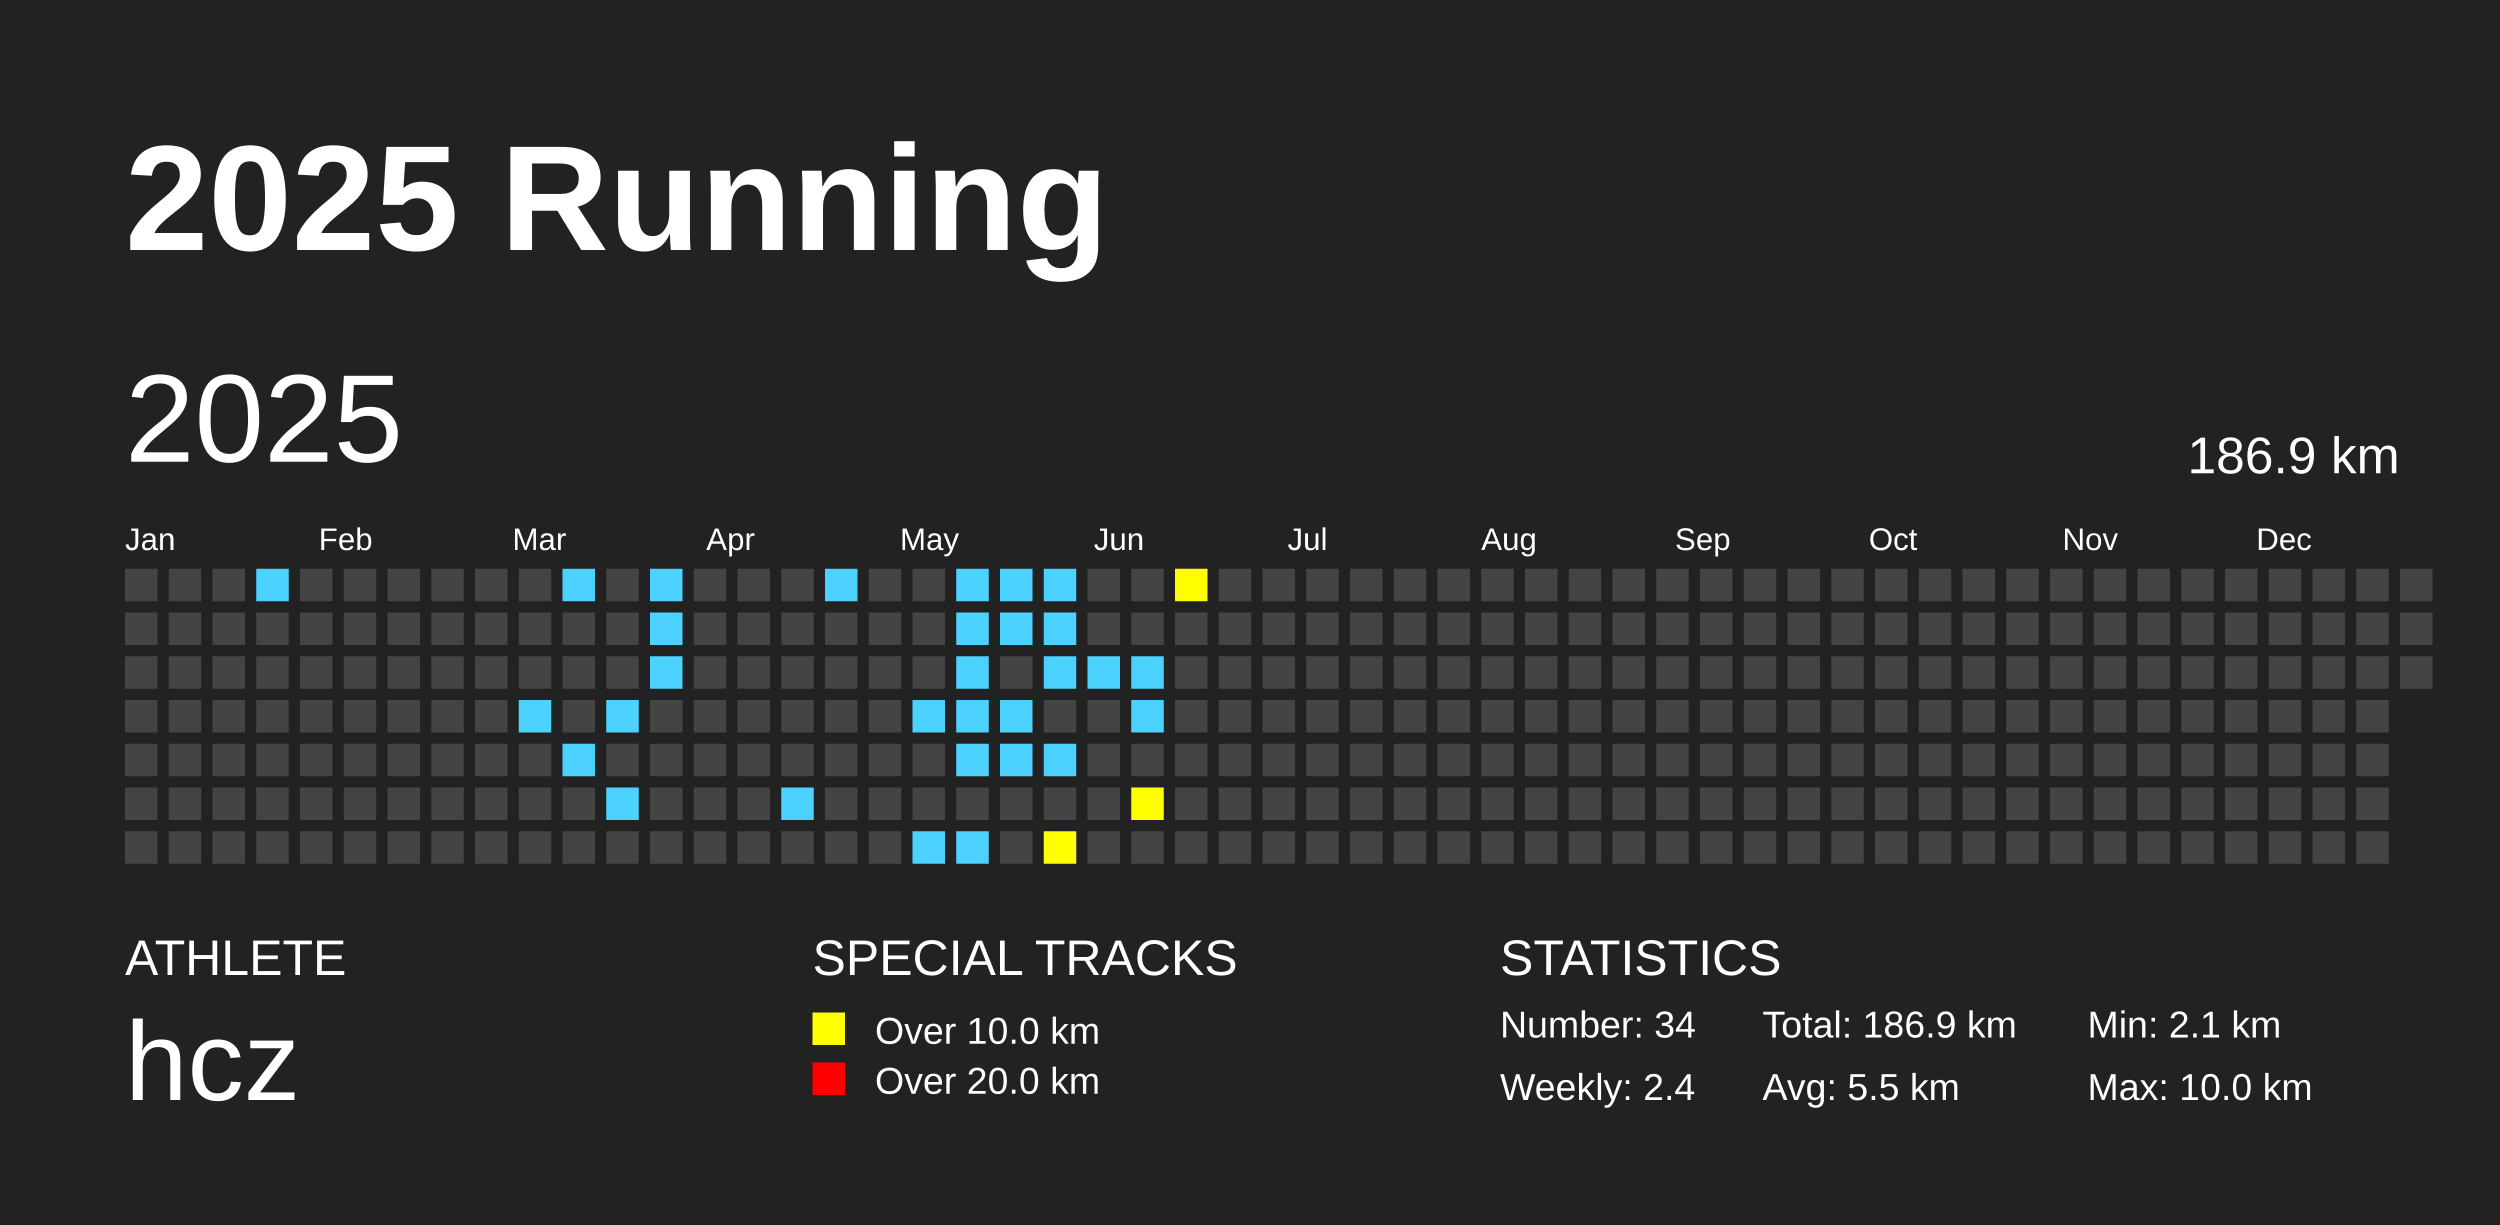
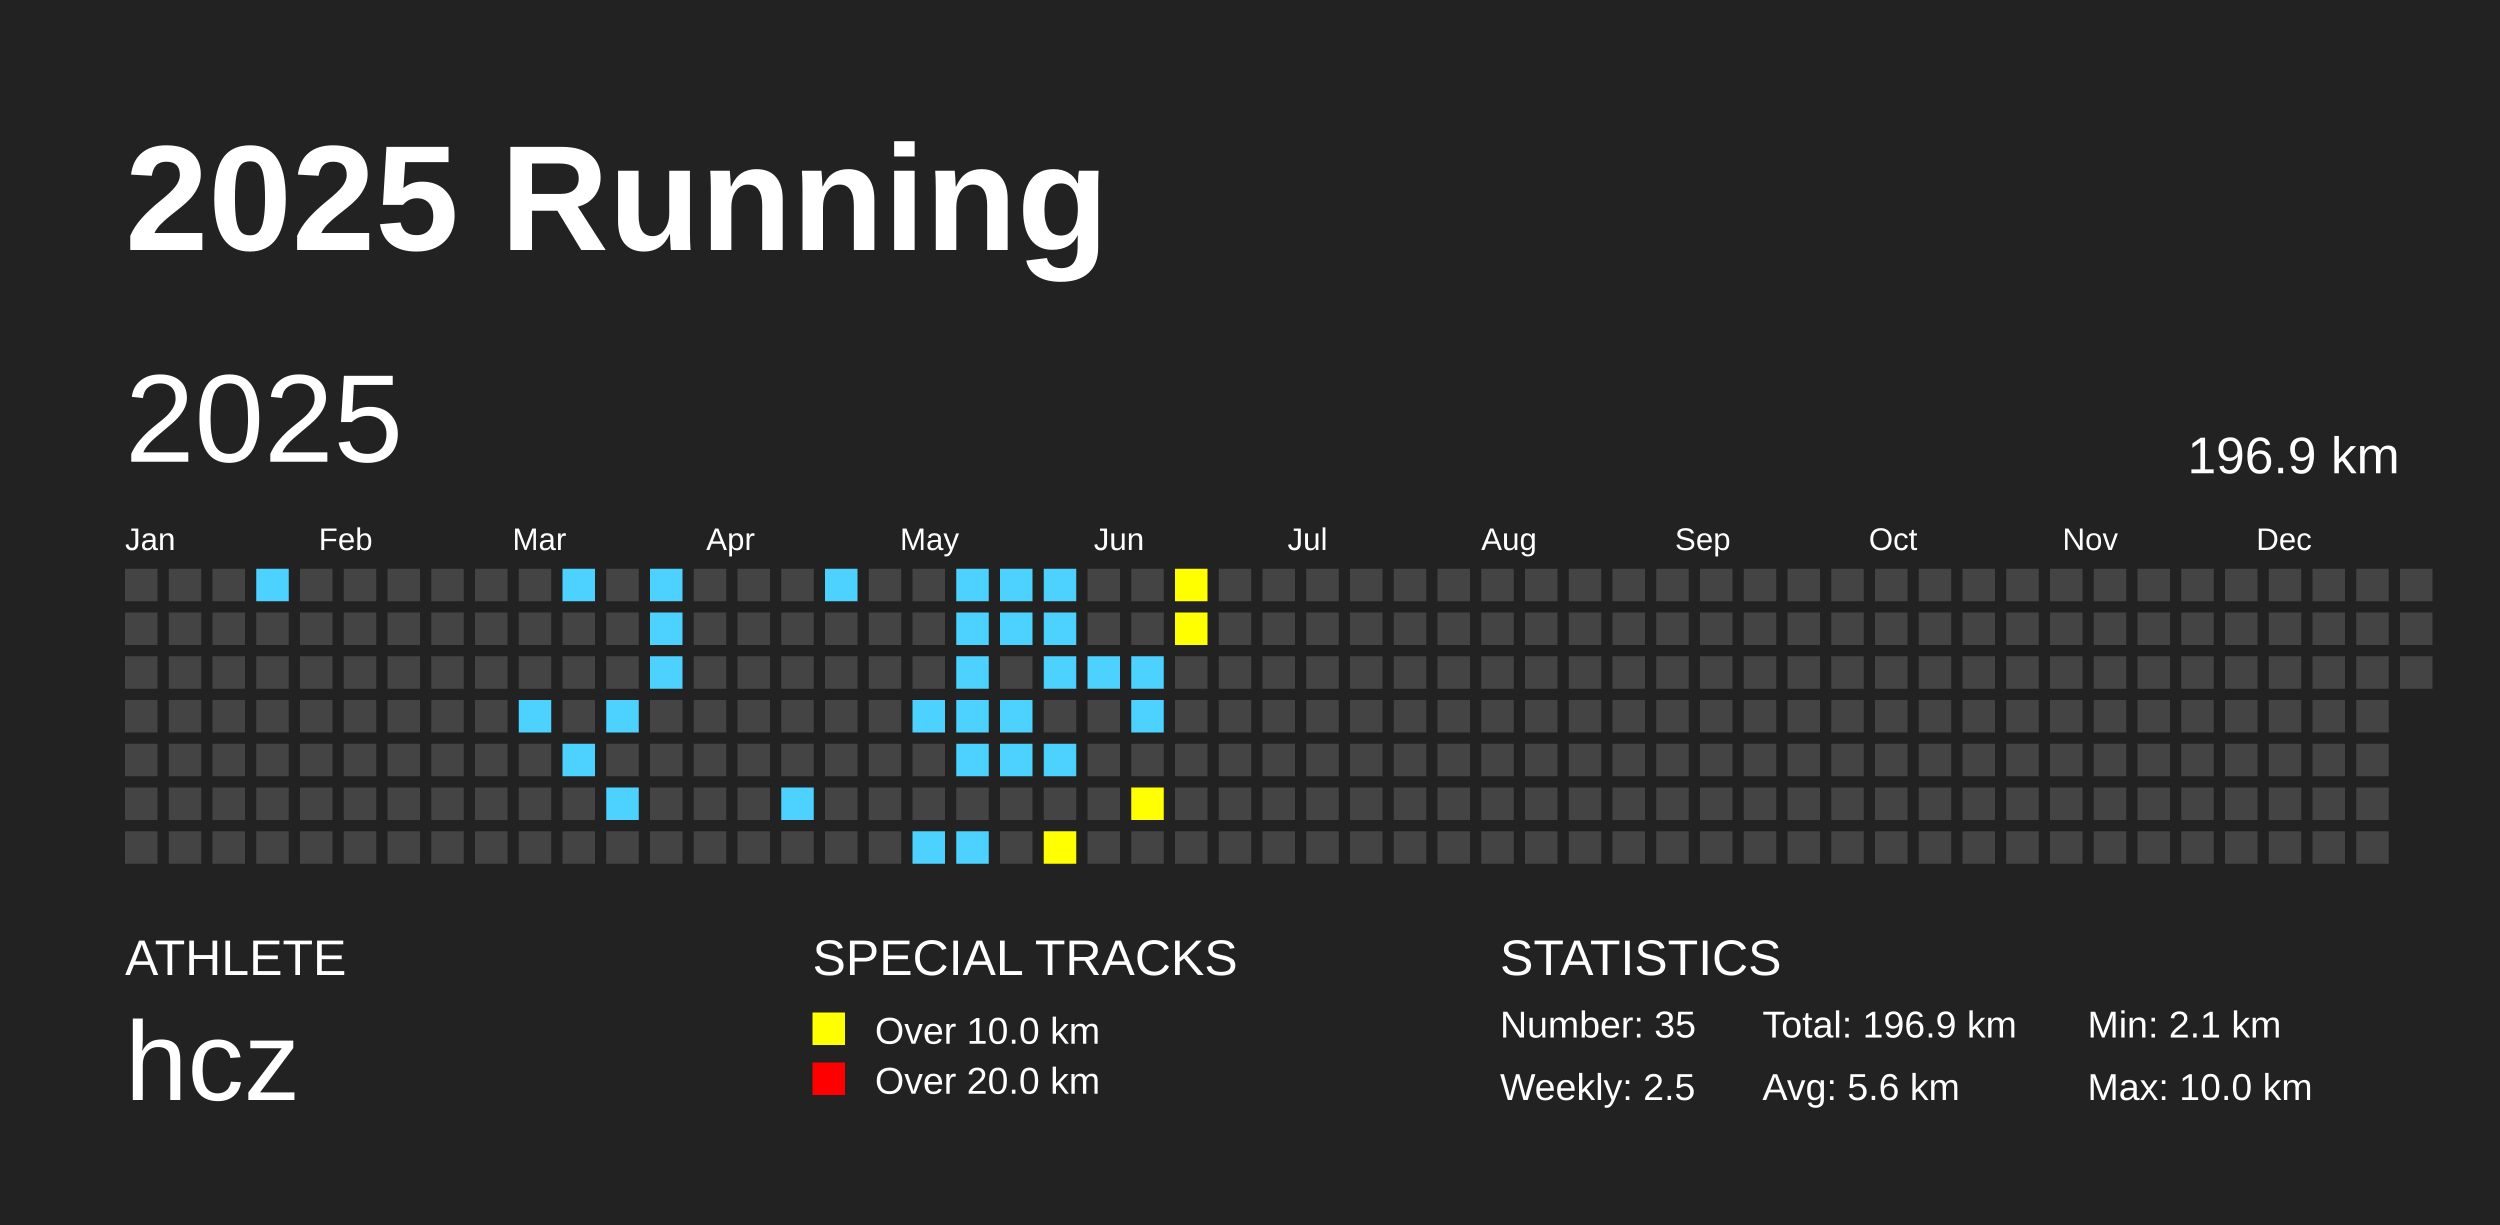
<svg xmlns="http://www.w3.org/2000/svg" baseProfile="full" height="98mm" version="1.1" viewBox="0,0,200,98" width="200mm">
  <defs />
  <rect fill="#222222" height="98" width="200" x="0" y="0" />
  <text fill="#FFFFFF" style="font-size:12px; font-family:Arial; font-weight:bold;" x="10" y="20">2025 Running</text>
  <text fill="#FFFFFF" style="font-size:4px; font-family:Arial" x="10" y="78">ATHLETE</text>
  <text fill="#FFFFFF" style="font-size:9px; font-family:Arial" x="10" y="88">hcz</text>
  <text fill="#FFFFFF" style="font-size:4px; font-family:Arial" x="65" y="78">SPECIAL TRACKS</text>
  <rect fill="yellow" height="2.6" width="2.6" x="65" y="81" />
  <text fill="#FFFFFF" style="font-size:3px; font-family:Arial" x="70" y="83.5">Over 10.0 km</text>
  <rect fill="red" height="2.6" width="2.6" x="65" y="85" />
  <text fill="#FFFFFF" style="font-size:3px; font-family:Arial" x="70" y="87.5">Over 20.0 km</text>
  <text fill="#FFFFFF" style="font-size:4px; font-family:Arial" x="120" y="78">STATISTICS</text>
-   <text fill="#FFFFFF" style="font-size:3px; font-family:Arial" x="120" y="83">Number: 34</text>
-   <text fill="#FFFFFF" style="font-size:3px; font-family:Arial" x="120" y="88">Weekly: 2.4</text>
-   <text fill="#FFFFFF" style="font-size:3px; font-family:Arial" x="141" y="83">Total: 186.9 km</text>
-   <text fill="#FFFFFF" style="font-size:3px; font-family:Arial" x="141" y="88">Avg: 5.5 km</text>
+   <text fill="#FFFFFF" style="font-size:3px; font-family:Arial" x="120" y="83">Number: 35</text>
+   <text fill="#FFFFFF" style="font-size:3px; font-family:Arial" x="120" y="88">Weekly: 2.5</text>
+   <text fill="#FFFFFF" style="font-size:3px; font-family:Arial" x="141" y="83">Total: 196.9 km</text>
+   <text fill="#FFFFFF" style="font-size:3px; font-family:Arial" x="141" y="88">Avg: 5.6 km</text>
  <text fill="#FFFFFF" style="font-size:3px; font-family:Arial" x="167" y="83">Min: 2.1 km</text>
  <text fill="#FFFFFF" style="font-size:3px; font-family:Arial" x="167" y="88">Max: 10.0 km</text>
  <text dominant-baseline="hanging" fill="#FFFFFF" style="font-size:10.0px; font-family:Arial;" x="10" y="30">2025</text>
-   <text dominant-baseline="hanging" fill="#FFFFFF" style="font-size:4.125px; font-family:Arial;" x="175" y="35">186.9 km</text>
+   <text dominant-baseline="hanging" fill="#FFFFFF" style="font-size:4.125px; font-family:Arial;" x="175" y="35">196.9 km</text>
  <text fill="#FFFFFF" style="font-size:2.5px; font-family:Arial" x="10.0" y="44">Jan</text>
  <text fill="#FFFFFF" style="font-size:2.5px; font-family:Arial" x="25.5" y="44">Feb</text>
  <text fill="#FFFFFF" style="font-size:2.5px; font-family:Arial" x="41.0" y="44">Mar</text>
  <text fill="#FFFFFF" style="font-size:2.5px; font-family:Arial" x="56.5" y="44">Apr</text>
  <text fill="#FFFFFF" style="font-size:2.5px; font-family:Arial" x="72.0" y="44">May</text>
  <text fill="#FFFFFF" style="font-size:2.5px; font-family:Arial" x="87.5" y="44">Jun</text>
  <text fill="#FFFFFF" style="font-size:2.5px; font-family:Arial" x="103.0" y="44">Jul</text>
  <text fill="#FFFFFF" style="font-size:2.5px; font-family:Arial" x="118.5" y="44">Aug</text>
  <text fill="#FFFFFF" style="font-size:2.5px; font-family:Arial" x="134.0" y="44">Sep</text>
  <text fill="#FFFFFF" style="font-size:2.5px; font-family:Arial" x="149.5" y="44">Oct</text>
  <text fill="#FFFFFF" style="font-size:2.5px; font-family:Arial" x="165.0" y="44">Nov</text>
  <text fill="#FFFFFF" style="font-size:2.5px; font-family:Arial" x="180.5" y="44">Dec</text>
  <rect fill="#444444" height="2.6" width="2.6" x="10.0" y="45.5" />
  <rect fill="#444444" height="2.6" width="2.6" x="10.0" y="49.0" />
  <rect fill="#444444" height="2.6" width="2.6" x="10.0" y="52.5" />
  <rect fill="#444444" height="2.6" width="2.6" x="10.0" y="56.0" />
  <rect fill="#444444" height="2.6" width="2.6" x="10.0" y="59.5" />
  <rect fill="#444444" height="2.6" width="2.6" x="10.0" y="63.0" />
  <rect fill="#444444" height="2.6" width="2.6" x="10.0" y="66.5" />
  <rect fill="#444444" height="2.6" width="2.6" x="13.5" y="45.5" />
  <rect fill="#444444" height="2.6" width="2.6" x="13.5" y="49.0" />
  <rect fill="#444444" height="2.6" width="2.6" x="13.5" y="52.5" />
  <rect fill="#444444" height="2.6" width="2.6" x="13.5" y="56.0" />
  <rect fill="#444444" height="2.6" width="2.6" x="13.5" y="59.5" />
  <rect fill="#444444" height="2.6" width="2.6" x="13.5" y="63.0" />
  <rect fill="#444444" height="2.6" width="2.6" x="13.5" y="66.5" />
  <rect fill="#444444" height="2.6" width="2.6" x="17.0" y="45.5" />
  <rect fill="#444444" height="2.6" width="2.6" x="17.0" y="49.0" />
  <rect fill="#444444" height="2.6" width="2.6" x="17.0" y="52.5" />
  <rect fill="#444444" height="2.6" width="2.6" x="17.0" y="56.0" />
  <rect fill="#444444" height="2.6" width="2.6" x="17.0" y="59.5" />
  <rect fill="#444444" height="2.6" width="2.6" x="17.0" y="63.0" />
  <rect fill="#444444" height="2.6" width="2.6" x="17.0" y="66.5" />
  <rect fill="#4DD2FF" height="2.6" width="2.6" x="20.5" y="45.5" />
  <rect fill="#444444" height="2.6" width="2.6" x="20.5" y="49.0" />
  <rect fill="#444444" height="2.6" width="2.6" x="20.5" y="52.5" />
  <rect fill="#444444" height="2.6" width="2.6" x="20.5" y="56.0" />
  <rect fill="#444444" height="2.6" width="2.6" x="20.5" y="59.5" />
  <rect fill="#444444" height="2.6" width="2.6" x="20.5" y="63.0" />
  <rect fill="#444444" height="2.6" width="2.6" x="20.5" y="66.5" />
  <rect fill="#444444" height="2.6" width="2.6" x="24.0" y="45.5" />
  <rect fill="#444444" height="2.6" width="2.6" x="24.0" y="49.0" />
  <rect fill="#444444" height="2.6" width="2.6" x="24.0" y="52.5" />
  <rect fill="#444444" height="2.6" width="2.6" x="24.0" y="56.0" />
  <rect fill="#444444" height="2.6" width="2.6" x="24.0" y="59.5" />
  <rect fill="#444444" height="2.6" width="2.6" x="24.0" y="63.0" />
  <rect fill="#444444" height="2.6" width="2.6" x="24.0" y="66.5" />
  <rect fill="#444444" height="2.6" width="2.6" x="27.5" y="45.5" />
  <rect fill="#444444" height="2.6" width="2.6" x="27.5" y="49.0" />
  <rect fill="#444444" height="2.6" width="2.6" x="27.5" y="52.5" />
  <rect fill="#444444" height="2.6" width="2.6" x="27.5" y="56.0" />
  <rect fill="#444444" height="2.6" width="2.6" x="27.5" y="59.5" />
  <rect fill="#444444" height="2.6" width="2.6" x="27.5" y="63.0" />
  <rect fill="#444444" height="2.6" width="2.6" x="27.5" y="66.5" />
  <rect fill="#444444" height="2.6" width="2.6" x="31.0" y="45.5" />
  <rect fill="#444444" height="2.6" width="2.6" x="31.0" y="49.0" />
  <rect fill="#444444" height="2.6" width="2.6" x="31.0" y="52.5" />
  <rect fill="#444444" height="2.6" width="2.6" x="31.0" y="56.0" />
  <rect fill="#444444" height="2.6" width="2.6" x="31.0" y="59.5" />
  <rect fill="#444444" height="2.6" width="2.6" x="31.0" y="63.0" />
  <rect fill="#444444" height="2.6" width="2.6" x="31.0" y="66.5" />
  <rect fill="#444444" height="2.6" width="2.6" x="34.5" y="45.5" />
  <rect fill="#444444" height="2.6" width="2.6" x="34.5" y="49.0" />
  <rect fill="#444444" height="2.6" width="2.6" x="34.5" y="52.5" />
  <rect fill="#444444" height="2.6" width="2.6" x="34.5" y="56.0" />
  <rect fill="#444444" height="2.6" width="2.6" x="34.5" y="59.5" />
  <rect fill="#444444" height="2.6" width="2.6" x="34.5" y="63.0" />
  <rect fill="#444444" height="2.6" width="2.6" x="34.5" y="66.5" />
  <rect fill="#444444" height="2.6" width="2.6" x="38.0" y="45.5" />
  <rect fill="#444444" height="2.6" width="2.6" x="38.0" y="49.0" />
  <rect fill="#444444" height="2.6" width="2.6" x="38.0" y="52.5" />
  <rect fill="#444444" height="2.6" width="2.6" x="38.0" y="56.0" />
  <rect fill="#444444" height="2.6" width="2.6" x="38.0" y="59.5" />
  <rect fill="#444444" height="2.6" width="2.6" x="38.0" y="63.0" />
  <rect fill="#444444" height="2.6" width="2.6" x="38.0" y="66.5" />
  <rect fill="#444444" height="2.6" width="2.6" x="41.5" y="45.5" />
  <rect fill="#444444" height="2.6" width="2.6" x="41.5" y="49.0" />
  <rect fill="#444444" height="2.6" width="2.6" x="41.5" y="52.5" />
  <rect fill="#4DD2FF" height="2.6" width="2.6" x="41.5" y="56.0" />
  <rect fill="#444444" height="2.6" width="2.6" x="41.5" y="59.5" />
  <rect fill="#444444" height="2.6" width="2.6" x="41.5" y="63.0" />
  <rect fill="#444444" height="2.6" width="2.6" x="41.5" y="66.5" />
  <rect fill="#4DD2FF" height="2.6" width="2.6" x="45.0" y="45.5" />
  <rect fill="#444444" height="2.6" width="2.6" x="45.0" y="49.0" />
  <rect fill="#444444" height="2.6" width="2.6" x="45.0" y="52.5" />
  <rect fill="#444444" height="2.6" width="2.6" x="45.0" y="56.0" />
  <rect fill="#4DD2FF" height="2.6" width="2.6" x="45.0" y="59.5" />
  <rect fill="#444444" height="2.6" width="2.6" x="45.0" y="63.0" />
  <rect fill="#444444" height="2.6" width="2.6" x="45.0" y="66.5" />
  <rect fill="#444444" height="2.6" width="2.6" x="48.5" y="45.5" />
  <rect fill="#444444" height="2.6" width="2.6" x="48.5" y="49.0" />
  <rect fill="#444444" height="2.6" width="2.6" x="48.5" y="52.5" />
  <rect fill="#4DD2FF" height="2.6" width="2.6" x="48.5" y="56.0" />
  <rect fill="#444444" height="2.6" width="2.6" x="48.5" y="59.5" />
  <rect fill="#4DD2FF" height="2.6" width="2.6" x="48.5" y="63.0" />
  <rect fill="#444444" height="2.6" width="2.6" x="48.5" y="66.5" />
  <rect fill="#4DD2FF" height="2.6" width="2.6" x="52.0" y="45.5" />
  <rect fill="#4DD2FF" height="2.6" width="2.6" x="52.0" y="49.0" />
  <rect fill="#4DD2FF" height="2.6" width="2.6" x="52.0" y="52.5" />
  <rect fill="#444444" height="2.6" width="2.6" x="52.0" y="56.0" />
  <rect fill="#444444" height="2.6" width="2.6" x="52.0" y="59.5" />
  <rect fill="#444444" height="2.6" width="2.6" x="52.0" y="63.0" />
  <rect fill="#444444" height="2.6" width="2.6" x="52.0" y="66.5" />
  <rect fill="#444444" height="2.6" width="2.6" x="55.5" y="45.5" />
  <rect fill="#444444" height="2.6" width="2.6" x="55.5" y="49.0" />
  <rect fill="#444444" height="2.6" width="2.6" x="55.5" y="52.5" />
  <rect fill="#444444" height="2.6" width="2.6" x="55.5" y="56.0" />
  <rect fill="#444444" height="2.6" width="2.6" x="55.5" y="59.5" />
  <rect fill="#444444" height="2.6" width="2.6" x="55.5" y="63.0" />
  <rect fill="#444444" height="2.6" width="2.6" x="55.5" y="66.5" />
  <rect fill="#444444" height="2.6" width="2.6" x="59.0" y="45.5" />
  <rect fill="#444444" height="2.6" width="2.6" x="59.0" y="49.0" />
  <rect fill="#444444" height="2.6" width="2.6" x="59.0" y="52.5" />
  <rect fill="#444444" height="2.6" width="2.6" x="59.0" y="56.0" />
  <rect fill="#444444" height="2.6" width="2.6" x="59.0" y="59.5" />
  <rect fill="#444444" height="2.6" width="2.6" x="59.0" y="63.0" />
  <rect fill="#444444" height="2.6" width="2.6" x="59.0" y="66.5" />
  <rect fill="#444444" height="2.6" width="2.6" x="62.5" y="45.5" />
  <rect fill="#444444" height="2.6" width="2.6" x="62.5" y="49.0" />
  <rect fill="#444444" height="2.6" width="2.6" x="62.5" y="52.5" />
  <rect fill="#444444" height="2.6" width="2.6" x="62.5" y="56.0" />
  <rect fill="#444444" height="2.6" width="2.6" x="62.5" y="59.5" />
  <rect fill="#4DD2FF" height="2.6" width="2.6" x="62.5" y="63.0" />
  <rect fill="#444444" height="2.6" width="2.6" x="62.5" y="66.5" />
  <rect fill="#4DD2FF" height="2.6" width="2.6" x="66.0" y="45.5" />
  <rect fill="#444444" height="2.6" width="2.6" x="66.0" y="49.0" />
  <rect fill="#444444" height="2.6" width="2.6" x="66.0" y="52.5" />
  <rect fill="#444444" height="2.6" width="2.6" x="66.0" y="56.0" />
  <rect fill="#444444" height="2.6" width="2.6" x="66.0" y="59.5" />
  <rect fill="#444444" height="2.6" width="2.6" x="66.0" y="63.0" />
  <rect fill="#444444" height="2.6" width="2.6" x="66.0" y="66.5" />
  <rect fill="#444444" height="2.6" width="2.6" x="69.5" y="45.5" />
  <rect fill="#444444" height="2.6" width="2.6" x="69.5" y="49.0" />
  <rect fill="#444444" height="2.6" width="2.6" x="69.5" y="52.5" />
  <rect fill="#444444" height="2.6" width="2.6" x="69.5" y="56.0" />
  <rect fill="#444444" height="2.6" width="2.6" x="69.5" y="59.5" />
  <rect fill="#444444" height="2.6" width="2.6" x="69.5" y="63.0" />
  <rect fill="#444444" height="2.6" width="2.6" x="69.5" y="66.5" />
  <rect fill="#444444" height="2.6" width="2.6" x="73.0" y="45.5" />
  <rect fill="#444444" height="2.6" width="2.6" x="73.0" y="49.0" />
  <rect fill="#444444" height="2.6" width="2.6" x="73.0" y="52.5" />
  <rect fill="#4DD2FF" height="2.6" width="2.6" x="73.0" y="56.0" />
  <rect fill="#444444" height="2.6" width="2.6" x="73.0" y="59.5" />
  <rect fill="#444444" height="2.6" width="2.6" x="73.0" y="63.0" />
  <rect fill="#4DD2FF" height="2.6" width="2.6" x="73.0" y="66.5" />
  <rect fill="#4DD2FF" height="2.6" width="2.6" x="76.5" y="45.5" />
  <rect fill="#4DD2FF" height="2.6" width="2.6" x="76.5" y="49.0" />
  <rect fill="#4DD2FF" height="2.6" width="2.6" x="76.5" y="52.5" />
  <rect fill="#4DD2FF" height="2.6" width="2.6" x="76.5" y="56.0" />
  <rect fill="#4DD2FF" height="2.6" width="2.6" x="76.5" y="59.5" />
  <rect fill="#444444" height="2.6" width="2.6" x="76.5" y="63.0" />
  <rect fill="#4DD2FF" height="2.6" width="2.6" x="76.5" y="66.5" />
  <rect fill="#4DD2FF" height="2.6" width="2.6" x="80.0" y="45.5" />
  <rect fill="#4DD2FF" height="2.6" width="2.6" x="80.0" y="49.0" />
  <rect fill="#444444" height="2.6" width="2.6" x="80.0" y="52.5" />
  <rect fill="#4DD2FF" height="2.6" width="2.6" x="80.0" y="56.0" />
  <rect fill="#4DD2FF" height="2.6" width="2.6" x="80.0" y="59.5" />
  <rect fill="#444444" height="2.6" width="2.6" x="80.0" y="63.0" />
  <rect fill="#444444" height="2.6" width="2.6" x="80.0" y="66.5" />
  <rect fill="#4DD2FF" height="2.6" width="2.6" x="83.5" y="45.5" />
  <rect fill="#4DD2FF" height="2.6" width="2.6" x="83.5" y="49.0" />
  <rect fill="#4DD2FF" height="2.6" width="2.6" x="83.5" y="52.5" />
  <rect fill="#444444" height="2.6" width="2.6" x="83.5" y="56.0" />
  <rect fill="#4DD2FF" height="2.6" width="2.6" x="83.5" y="59.5" />
  <rect fill="#444444" height="2.6" width="2.6" x="83.5" y="63.0" />
  <rect fill="yellow" height="2.6" width="2.6" x="83.5" y="66.5" />
  <rect fill="#444444" height="2.6" width="2.6" x="87.0" y="45.5" />
  <rect fill="#444444" height="2.6" width="2.6" x="87.0" y="49.0" />
  <rect fill="#4DD2FF" height="2.6" width="2.6" x="87.0" y="52.5" />
  <rect fill="#444444" height="2.6" width="2.6" x="87.0" y="56.0" />
  <rect fill="#444444" height="2.6" width="2.6" x="87.0" y="59.5" />
  <rect fill="#444444" height="2.6" width="2.6" x="87.0" y="63.0" />
  <rect fill="#444444" height="2.6" width="2.6" x="87.0" y="66.5" />
  <rect fill="#444444" height="2.6" width="2.6" x="90.5" y="45.5" />
  <rect fill="#444444" height="2.6" width="2.6" x="90.5" y="49.0" />
  <rect fill="#4DD2FF" height="2.6" width="2.6" x="90.5" y="52.5" />
  <rect fill="#4DD2FF" height="2.6" width="2.6" x="90.5" y="56.0" />
  <rect fill="#444444" height="2.6" width="2.6" x="90.5" y="59.5" />
  <rect fill="yellow" height="2.6" width="2.6" x="90.5" y="63.0" />
  <rect fill="#444444" height="2.6" width="2.6" x="90.5" y="66.5" />
  <rect fill="yellow" height="2.6" width="2.6" x="94.0" y="45.5" />
-   <rect fill="#444444" height="2.6" width="2.6" x="94.0" y="49.0" />
+   <rect fill="yellow" height="2.6" width="2.6" x="94.0" y="49.0" />
  <rect fill="#444444" height="2.6" width="2.6" x="94.0" y="52.5" />
  <rect fill="#444444" height="2.6" width="2.6" x="94.0" y="56.0" />
  <rect fill="#444444" height="2.6" width="2.6" x="94.0" y="59.5" />
  <rect fill="#444444" height="2.6" width="2.6" x="94.0" y="63.0" />
  <rect fill="#444444" height="2.6" width="2.6" x="94.0" y="66.5" />
  <rect fill="#444444" height="2.6" width="2.6" x="97.5" y="45.5" />
  <rect fill="#444444" height="2.6" width="2.6" x="97.5" y="49.0" />
  <rect fill="#444444" height="2.6" width="2.6" x="97.5" y="52.5" />
  <rect fill="#444444" height="2.6" width="2.6" x="97.5" y="56.0" />
  <rect fill="#444444" height="2.6" width="2.6" x="97.5" y="59.5" />
  <rect fill="#444444" height="2.6" width="2.6" x="97.5" y="63.0" />
  <rect fill="#444444" height="2.6" width="2.6" x="97.5" y="66.5" />
  <rect fill="#444444" height="2.6" width="2.6" x="101.0" y="45.5" />
  <rect fill="#444444" height="2.6" width="2.6" x="101.0" y="49.0" />
  <rect fill="#444444" height="2.6" width="2.6" x="101.0" y="52.5" />
  <rect fill="#444444" height="2.6" width="2.6" x="101.0" y="56.0" />
  <rect fill="#444444" height="2.6" width="2.6" x="101.0" y="59.5" />
  <rect fill="#444444" height="2.6" width="2.6" x="101.0" y="63.0" />
  <rect fill="#444444" height="2.6" width="2.6" x="101.0" y="66.5" />
  <rect fill="#444444" height="2.6" width="2.6" x="104.5" y="45.5" />
  <rect fill="#444444" height="2.6" width="2.6" x="104.5" y="49.0" />
  <rect fill="#444444" height="2.6" width="2.6" x="104.5" y="52.5" />
  <rect fill="#444444" height="2.6" width="2.6" x="104.5" y="56.0" />
  <rect fill="#444444" height="2.6" width="2.6" x="104.5" y="59.5" />
  <rect fill="#444444" height="2.6" width="2.6" x="104.5" y="63.0" />
  <rect fill="#444444" height="2.6" width="2.6" x="104.5" y="66.5" />
  <rect fill="#444444" height="2.6" width="2.6" x="108.0" y="45.5" />
  <rect fill="#444444" height="2.6" width="2.6" x="108.0" y="49.0" />
  <rect fill="#444444" height="2.6" width="2.6" x="108.0" y="52.5" />
  <rect fill="#444444" height="2.6" width="2.6" x="108.0" y="56.0" />
  <rect fill="#444444" height="2.6" width="2.6" x="108.0" y="59.5" />
  <rect fill="#444444" height="2.6" width="2.6" x="108.0" y="63.0" />
  <rect fill="#444444" height="2.6" width="2.6" x="108.0" y="66.5" />
  <rect fill="#444444" height="2.6" width="2.6" x="111.5" y="45.5" />
  <rect fill="#444444" height="2.6" width="2.6" x="111.5" y="49.0" />
  <rect fill="#444444" height="2.6" width="2.6" x="111.5" y="52.5" />
  <rect fill="#444444" height="2.6" width="2.6" x="111.5" y="56.0" />
  <rect fill="#444444" height="2.6" width="2.6" x="111.5" y="59.5" />
  <rect fill="#444444" height="2.6" width="2.6" x="111.5" y="63.0" />
  <rect fill="#444444" height="2.6" width="2.6" x="111.5" y="66.5" />
  <rect fill="#444444" height="2.6" width="2.6" x="115.0" y="45.5" />
  <rect fill="#444444" height="2.6" width="2.6" x="115.0" y="49.0" />
  <rect fill="#444444" height="2.6" width="2.6" x="115.0" y="52.5" />
  <rect fill="#444444" height="2.6" width="2.6" x="115.0" y="56.0" />
  <rect fill="#444444" height="2.6" width="2.6" x="115.0" y="59.5" />
  <rect fill="#444444" height="2.6" width="2.6" x="115.0" y="63.0" />
  <rect fill="#444444" height="2.6" width="2.6" x="115.0" y="66.5" />
  <rect fill="#444444" height="2.6" width="2.6" x="118.5" y="45.5" />
  <rect fill="#444444" height="2.6" width="2.6" x="118.5" y="49.0" />
  <rect fill="#444444" height="2.6" width="2.6" x="118.5" y="52.5" />
  <rect fill="#444444" height="2.6" width="2.6" x="118.5" y="56.0" />
  <rect fill="#444444" height="2.6" width="2.6" x="118.5" y="59.5" />
  <rect fill="#444444" height="2.6" width="2.6" x="118.5" y="63.0" />
  <rect fill="#444444" height="2.6" width="2.6" x="118.5" y="66.5" />
  <rect fill="#444444" height="2.6" width="2.6" x="122.0" y="45.5" />
  <rect fill="#444444" height="2.6" width="2.6" x="122.0" y="49.0" />
  <rect fill="#444444" height="2.6" width="2.6" x="122.0" y="52.5" />
  <rect fill="#444444" height="2.6" width="2.6" x="122.0" y="56.0" />
  <rect fill="#444444" height="2.6" width="2.6" x="122.0" y="59.5" />
  <rect fill="#444444" height="2.6" width="2.6" x="122.0" y="63.0" />
  <rect fill="#444444" height="2.6" width="2.6" x="122.0" y="66.5" />
  <rect fill="#444444" height="2.6" width="2.6" x="125.5" y="45.5" />
  <rect fill="#444444" height="2.6" width="2.6" x="125.5" y="49.0" />
  <rect fill="#444444" height="2.6" width="2.6" x="125.5" y="52.5" />
  <rect fill="#444444" height="2.6" width="2.6" x="125.5" y="56.0" />
  <rect fill="#444444" height="2.6" width="2.6" x="125.5" y="59.5" />
  <rect fill="#444444" height="2.6" width="2.6" x="125.5" y="63.0" />
  <rect fill="#444444" height="2.6" width="2.6" x="125.5" y="66.5" />
  <rect fill="#444444" height="2.6" width="2.6" x="129.0" y="45.5" />
  <rect fill="#444444" height="2.6" width="2.6" x="129.0" y="49.0" />
  <rect fill="#444444" height="2.6" width="2.6" x="129.0" y="52.5" />
  <rect fill="#444444" height="2.6" width="2.6" x="129.0" y="56.0" />
  <rect fill="#444444" height="2.6" width="2.6" x="129.0" y="59.5" />
  <rect fill="#444444" height="2.6" width="2.6" x="129.0" y="63.0" />
  <rect fill="#444444" height="2.6" width="2.6" x="129.0" y="66.5" />
  <rect fill="#444444" height="2.6" width="2.6" x="132.5" y="45.5" />
  <rect fill="#444444" height="2.6" width="2.6" x="132.5" y="49.0" />
  <rect fill="#444444" height="2.6" width="2.6" x="132.5" y="52.5" />
  <rect fill="#444444" height="2.6" width="2.6" x="132.5" y="56.0" />
  <rect fill="#444444" height="2.6" width="2.6" x="132.5" y="59.5" />
  <rect fill="#444444" height="2.6" width="2.6" x="132.5" y="63.0" />
  <rect fill="#444444" height="2.6" width="2.6" x="132.5" y="66.5" />
  <rect fill="#444444" height="2.6" width="2.6" x="136.0" y="45.5" />
  <rect fill="#444444" height="2.6" width="2.6" x="136.0" y="49.0" />
  <rect fill="#444444" height="2.6" width="2.6" x="136.0" y="52.5" />
  <rect fill="#444444" height="2.6" width="2.6" x="136.0" y="56.0" />
  <rect fill="#444444" height="2.6" width="2.6" x="136.0" y="59.5" />
  <rect fill="#444444" height="2.6" width="2.6" x="136.0" y="63.0" />
  <rect fill="#444444" height="2.6" width="2.6" x="136.0" y="66.5" />
  <rect fill="#444444" height="2.6" width="2.6" x="139.5" y="45.5" />
  <rect fill="#444444" height="2.6" width="2.6" x="139.5" y="49.0" />
  <rect fill="#444444" height="2.6" width="2.6" x="139.5" y="52.5" />
  <rect fill="#444444" height="2.6" width="2.6" x="139.5" y="56.0" />
  <rect fill="#444444" height="2.6" width="2.6" x="139.5" y="59.5" />
  <rect fill="#444444" height="2.6" width="2.6" x="139.5" y="63.0" />
  <rect fill="#444444" height="2.6" width="2.6" x="139.5" y="66.5" />
  <rect fill="#444444" height="2.6" width="2.6" x="143.0" y="45.5" />
  <rect fill="#444444" height="2.6" width="2.6" x="143.0" y="49.0" />
  <rect fill="#444444" height="2.6" width="2.6" x="143.0" y="52.5" />
  <rect fill="#444444" height="2.6" width="2.6" x="143.0" y="56.0" />
  <rect fill="#444444" height="2.6" width="2.6" x="143.0" y="59.5" />
  <rect fill="#444444" height="2.6" width="2.6" x="143.0" y="63.0" />
  <rect fill="#444444" height="2.6" width="2.6" x="143.0" y="66.5" />
  <rect fill="#444444" height="2.6" width="2.6" x="146.5" y="45.5" />
  <rect fill="#444444" height="2.6" width="2.6" x="146.5" y="49.0" />
  <rect fill="#444444" height="2.6" width="2.6" x="146.5" y="52.5" />
  <rect fill="#444444" height="2.6" width="2.6" x="146.5" y="56.0" />
  <rect fill="#444444" height="2.6" width="2.6" x="146.5" y="59.5" />
  <rect fill="#444444" height="2.6" width="2.6" x="146.5" y="63.0" />
  <rect fill="#444444" height="2.6" width="2.6" x="146.5" y="66.5" />
  <rect fill="#444444" height="2.6" width="2.6" x="150.0" y="45.5" />
  <rect fill="#444444" height="2.6" width="2.6" x="150.0" y="49.0" />
  <rect fill="#444444" height="2.6" width="2.6" x="150.0" y="52.5" />
  <rect fill="#444444" height="2.6" width="2.6" x="150.0" y="56.0" />
  <rect fill="#444444" height="2.6" width="2.6" x="150.0" y="59.5" />
  <rect fill="#444444" height="2.6" width="2.6" x="150.0" y="63.0" />
  <rect fill="#444444" height="2.6" width="2.6" x="150.0" y="66.5" />
  <rect fill="#444444" height="2.6" width="2.6" x="153.5" y="45.5" />
  <rect fill="#444444" height="2.6" width="2.6" x="153.5" y="49.0" />
  <rect fill="#444444" height="2.6" width="2.6" x="153.5" y="52.5" />
  <rect fill="#444444" height="2.6" width="2.6" x="153.5" y="56.0" />
  <rect fill="#444444" height="2.6" width="2.6" x="153.5" y="59.5" />
  <rect fill="#444444" height="2.6" width="2.6" x="153.5" y="63.0" />
  <rect fill="#444444" height="2.6" width="2.6" x="153.5" y="66.5" />
  <rect fill="#444444" height="2.6" width="2.6" x="157.0" y="45.5" />
  <rect fill="#444444" height="2.6" width="2.6" x="157.0" y="49.0" />
  <rect fill="#444444" height="2.6" width="2.6" x="157.0" y="52.5" />
  <rect fill="#444444" height="2.6" width="2.6" x="157.0" y="56.0" />
  <rect fill="#444444" height="2.6" width="2.6" x="157.0" y="59.5" />
  <rect fill="#444444" height="2.6" width="2.6" x="157.0" y="63.0" />
  <rect fill="#444444" height="2.6" width="2.6" x="157.0" y="66.5" />
  <rect fill="#444444" height="2.6" width="2.6" x="160.5" y="45.5" />
  <rect fill="#444444" height="2.6" width="2.6" x="160.5" y="49.0" />
  <rect fill="#444444" height="2.6" width="2.6" x="160.5" y="52.5" />
  <rect fill="#444444" height="2.6" width="2.6" x="160.5" y="56.0" />
  <rect fill="#444444" height="2.6" width="2.6" x="160.5" y="59.5" />
  <rect fill="#444444" height="2.6" width="2.6" x="160.5" y="63.0" />
  <rect fill="#444444" height="2.6" width="2.6" x="160.5" y="66.5" />
  <rect fill="#444444" height="2.6" width="2.6" x="164.0" y="45.5" />
  <rect fill="#444444" height="2.6" width="2.6" x="164.0" y="49.0" />
  <rect fill="#444444" height="2.6" width="2.6" x="164.0" y="52.5" />
  <rect fill="#444444" height="2.6" width="2.6" x="164.0" y="56.0" />
  <rect fill="#444444" height="2.6" width="2.6" x="164.0" y="59.5" />
  <rect fill="#444444" height="2.6" width="2.6" x="164.0" y="63.0" />
  <rect fill="#444444" height="2.6" width="2.6" x="164.0" y="66.5" />
  <rect fill="#444444" height="2.6" width="2.6" x="167.5" y="45.5" />
  <rect fill="#444444" height="2.6" width="2.6" x="167.5" y="49.0" />
  <rect fill="#444444" height="2.6" width="2.6" x="167.5" y="52.5" />
  <rect fill="#444444" height="2.6" width="2.6" x="167.5" y="56.0" />
  <rect fill="#444444" height="2.6" width="2.6" x="167.5" y="59.5" />
  <rect fill="#444444" height="2.6" width="2.6" x="167.5" y="63.0" />
  <rect fill="#444444" height="2.6" width="2.6" x="167.5" y="66.5" />
  <rect fill="#444444" height="2.6" width="2.6" x="171.0" y="45.5" />
  <rect fill="#444444" height="2.6" width="2.6" x="171.0" y="49.0" />
  <rect fill="#444444" height="2.6" width="2.6" x="171.0" y="52.5" />
  <rect fill="#444444" height="2.6" width="2.6" x="171.0" y="56.0" />
  <rect fill="#444444" height="2.6" width="2.6" x="171.0" y="59.5" />
  <rect fill="#444444" height="2.6" width="2.6" x="171.0" y="63.0" />
  <rect fill="#444444" height="2.6" width="2.6" x="171.0" y="66.5" />
  <rect fill="#444444" height="2.6" width="2.6" x="174.5" y="45.5" />
  <rect fill="#444444" height="2.6" width="2.6" x="174.5" y="49.0" />
  <rect fill="#444444" height="2.6" width="2.6" x="174.5" y="52.5" />
  <rect fill="#444444" height="2.6" width="2.6" x="174.5" y="56.0" />
  <rect fill="#444444" height="2.6" width="2.6" x="174.5" y="59.5" />
  <rect fill="#444444" height="2.6" width="2.6" x="174.5" y="63.0" />
  <rect fill="#444444" height="2.6" width="2.6" x="174.5" y="66.5" />
  <rect fill="#444444" height="2.6" width="2.6" x="178.0" y="45.5" />
  <rect fill="#444444" height="2.6" width="2.6" x="178.0" y="49.0" />
  <rect fill="#444444" height="2.6" width="2.6" x="178.0" y="52.5" />
  <rect fill="#444444" height="2.6" width="2.6" x="178.0" y="56.0" />
  <rect fill="#444444" height="2.6" width="2.6" x="178.0" y="59.5" />
  <rect fill="#444444" height="2.6" width="2.6" x="178.0" y="63.0" />
  <rect fill="#444444" height="2.6" width="2.6" x="178.0" y="66.5" />
  <rect fill="#444444" height="2.6" width="2.6" x="181.5" y="45.5" />
  <rect fill="#444444" height="2.6" width="2.6" x="181.5" y="49.0" />
  <rect fill="#444444" height="2.6" width="2.6" x="181.5" y="52.5" />
  <rect fill="#444444" height="2.6" width="2.6" x="181.5" y="56.0" />
  <rect fill="#444444" height="2.6" width="2.6" x="181.5" y="59.5" />
  <rect fill="#444444" height="2.6" width="2.6" x="181.5" y="63.0" />
  <rect fill="#444444" height="2.6" width="2.6" x="181.5" y="66.5" />
  <rect fill="#444444" height="2.6" width="2.6" x="185.0" y="45.5" />
  <rect fill="#444444" height="2.6" width="2.6" x="185.0" y="49.0" />
  <rect fill="#444444" height="2.6" width="2.6" x="185.0" y="52.5" />
  <rect fill="#444444" height="2.6" width="2.6" x="185.0" y="56.0" />
  <rect fill="#444444" height="2.6" width="2.6" x="185.0" y="59.5" />
  <rect fill="#444444" height="2.6" width="2.6" x="185.0" y="63.0" />
  <rect fill="#444444" height="2.6" width="2.6" x="185.0" y="66.5" />
  <rect fill="#444444" height="2.6" width="2.6" x="188.5" y="45.5" />
  <rect fill="#444444" height="2.6" width="2.6" x="188.5" y="49.0" />
  <rect fill="#444444" height="2.6" width="2.6" x="188.5" y="52.5" />
  <rect fill="#444444" height="2.6" width="2.6" x="188.5" y="56.0" />
  <rect fill="#444444" height="2.6" width="2.6" x="188.5" y="59.5" />
  <rect fill="#444444" height="2.6" width="2.6" x="188.5" y="63.0" />
  <rect fill="#444444" height="2.6" width="2.6" x="188.5" y="66.5" />
  <rect fill="#444444" height="2.6" width="2.6" x="192.0" y="45.5" />
  <rect fill="#444444" height="2.6" width="2.6" x="192.0" y="49.0" />
  <rect fill="#444444" height="2.6" width="2.6" x="192.0" y="52.5" />
</svg>
